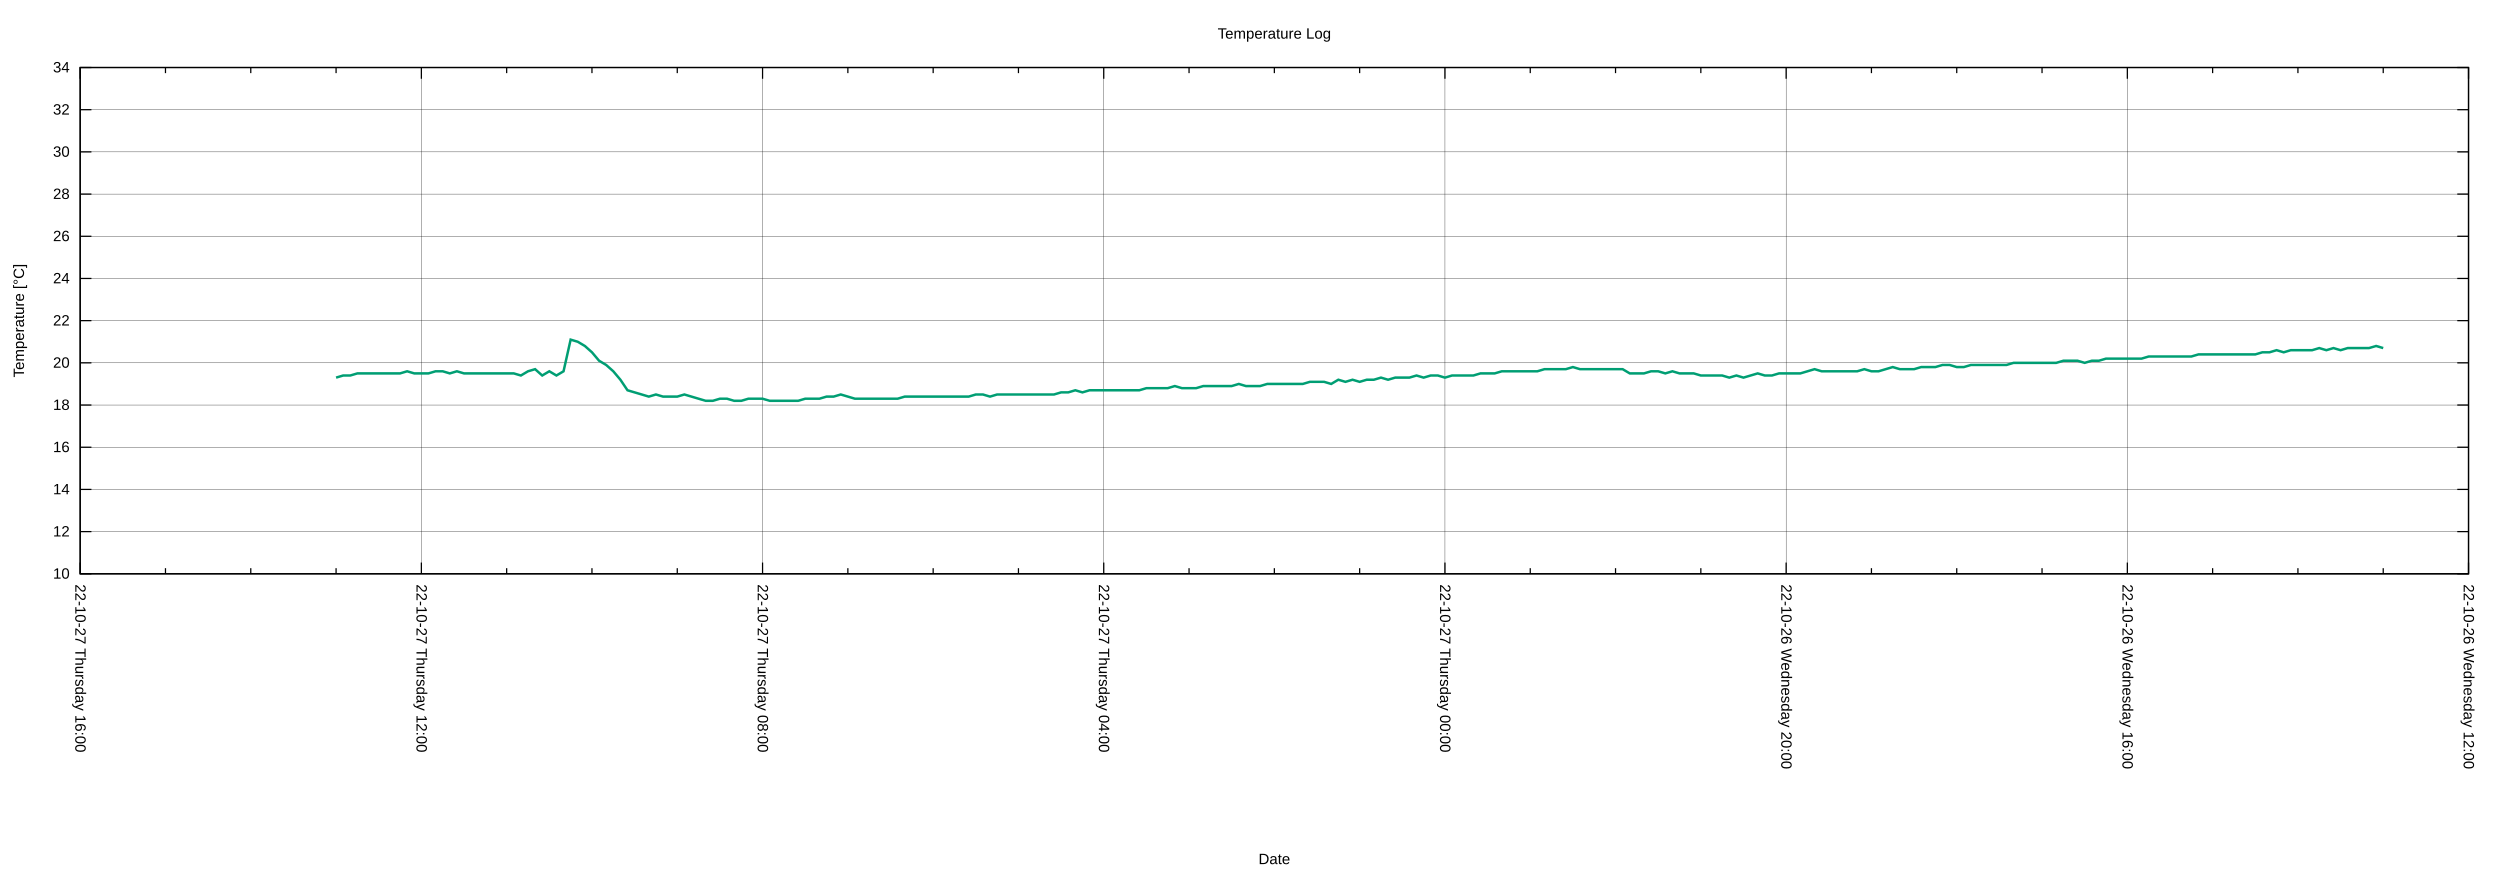
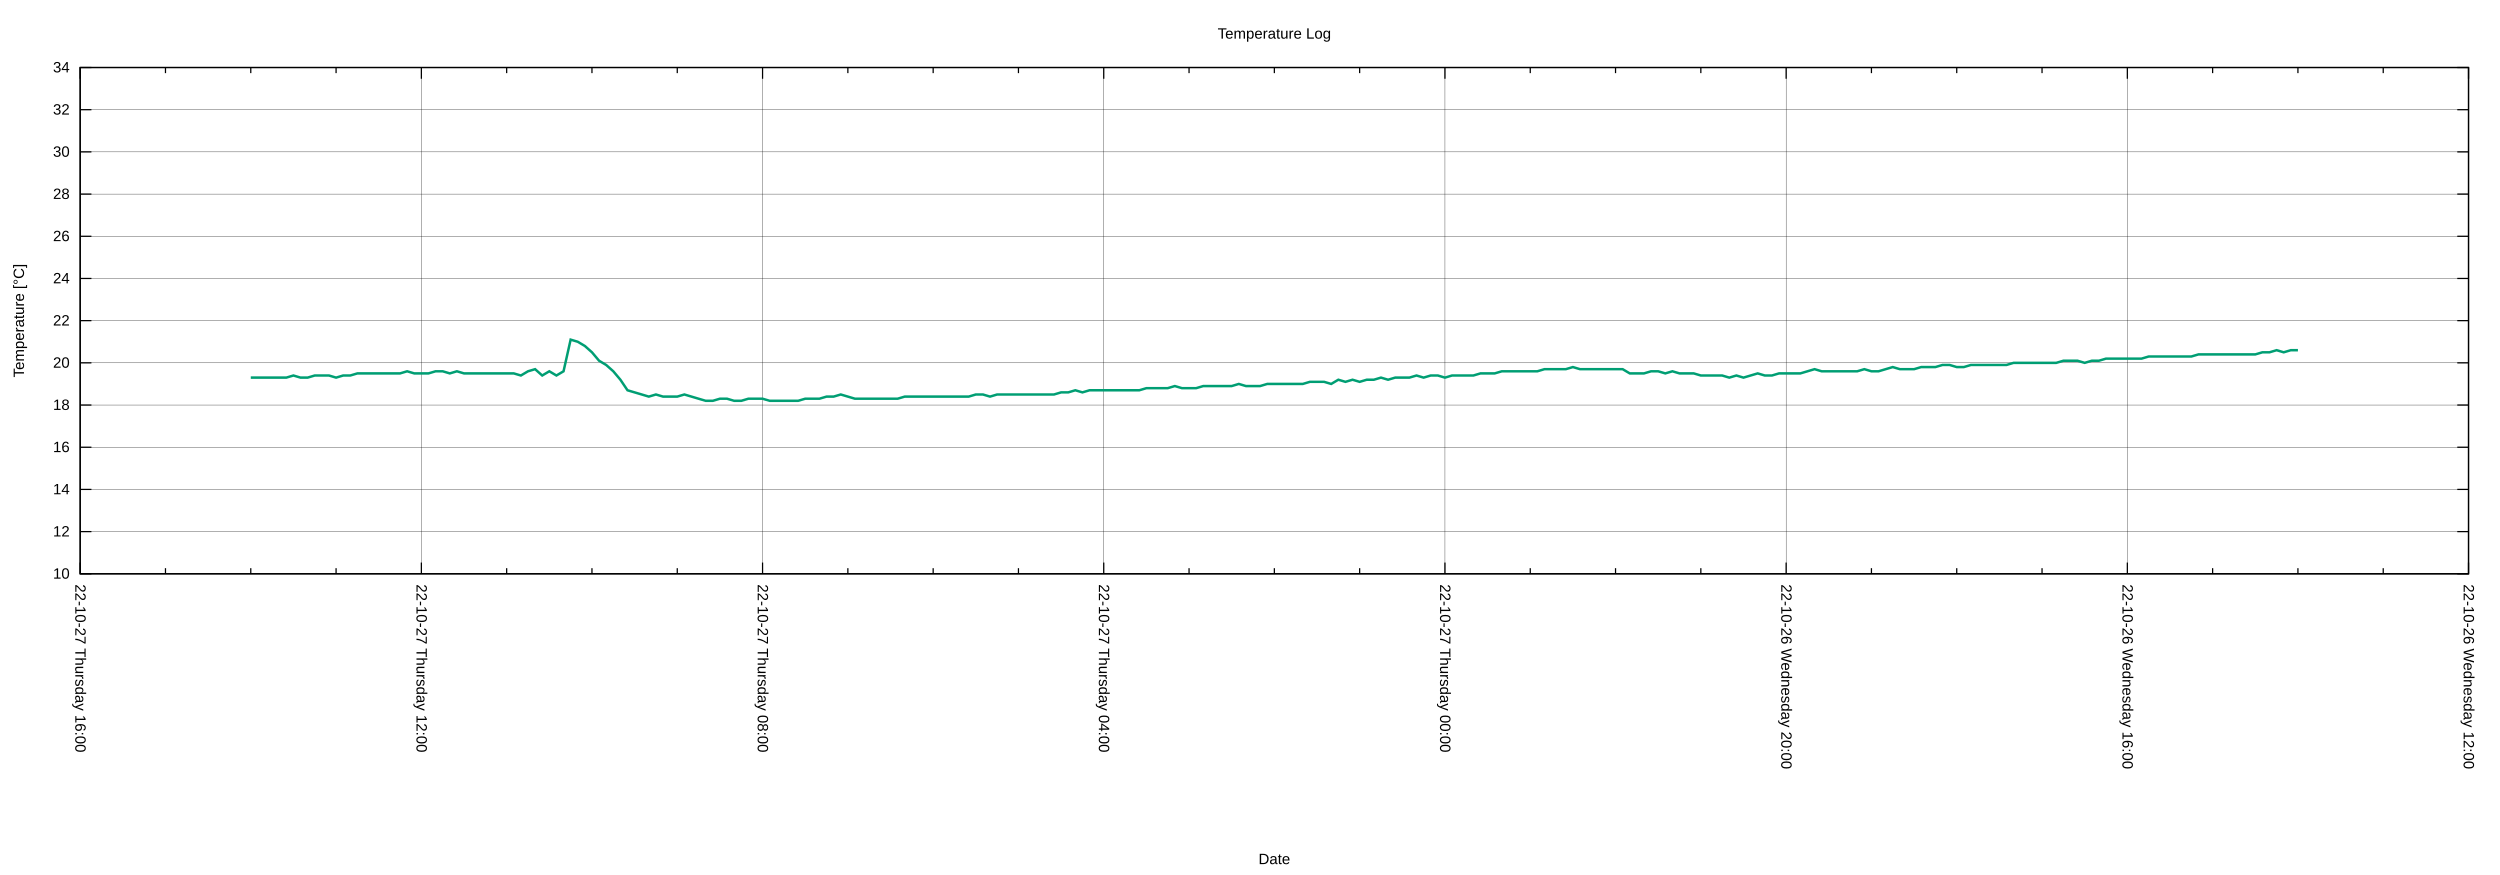
<svg xmlns="http://www.w3.org/2000/svg" xmlns:xlink="http://www.w3.org/1999/xlink" width="2000" height="700" viewBox="0 0 2000 700">
  <g id="gnuplot_canvas">
    <rect x="0" y="0" width="2000" height="700" fill="none" />
    <defs>
      <circle id="gpDot" r="0.5" stroke-width="0.5" stroke="currentColor" />
      <path id="gpPt0" stroke-width="0.222" stroke="currentColor" d="M-1,0 h2 M0,-1 v2" />
      <path id="gpPt1" stroke-width="0.222" stroke="currentColor" d="M-1,-1 L1,1 M1,-1 L-1,1" />
      <path id="gpPt2" stroke-width="0.222" stroke="currentColor" d="M-1,0 L1,0 M0,-1 L0,1 M-1,-1 L1,1 M-1,1 L1,-1" />
      <rect id="gpPt3" stroke-width="0.222" stroke="currentColor" x="-1" y="-1" width="2" height="2" />
      <rect id="gpPt4" stroke-width="0.222" stroke="currentColor" fill="currentColor" x="-1" y="-1" width="2" height="2" />
      <circle id="gpPt5" stroke-width="0.222" stroke="currentColor" cx="0" cy="0" r="1" />
      <use xlink:href="#gpPt5" id="gpPt6" fill="currentColor" stroke="none" />
      <path id="gpPt7" stroke-width="0.222" stroke="currentColor" d="M0,-1.33 L-1.33,0.67 L1.33,0.67 z" />
      <use xlink:href="#gpPt7" id="gpPt8" fill="currentColor" stroke="none" />
      <use xlink:href="#gpPt7" id="gpPt9" stroke="currentColor" transform="rotate(180)" />
      <use xlink:href="#gpPt9" id="gpPt10" fill="currentColor" stroke="none" />
      <use xlink:href="#gpPt3" id="gpPt11" stroke="currentColor" transform="rotate(45)" />
      <use xlink:href="#gpPt11" id="gpPt12" fill="currentColor" stroke="none" />
      <path id="gpPt13" stroke-width="0.222" stroke="currentColor" d="M0,1.330 L1.265,0.411 L0.782,-1.067 L-0.782,-1.076 L-1.265,0.411 z" />
      <use xlink:href="#gpPt13" id="gpPt14" fill="currentColor" stroke="none" />
      <filter id="textbox" filterUnits="objectBoundingBox" x="0" y="0" height="1" width="1">
        <feFlood flood-color="white" flood-opacity="1" result="bgnd" />
        <feComposite in="SourceGraphic" in2="bgnd" operator="atop" />
      </filter>
      <filter id="greybox" filterUnits="objectBoundingBox" x="0" y="0" height="1" width="1">
        <feFlood flood-color="lightgrey" flood-opacity="1" result="grey" />
        <feComposite in="SourceGraphic" in2="grey" operator="atop" />
      </filter>
    </defs>
    <g fill="none" color="white" stroke="currentColor" stroke-width="1.00" stroke-linecap="butt" stroke-linejoin="miter">
</g>
    <g fill="none" color="black" stroke="currentColor" stroke-width="1.00" stroke-linecap="butt" stroke-linejoin="miter">
</g>
    <g fill="none" color="black" stroke="black" stroke-width="0.25" stroke-linecap="butt" stroke-linejoin="miter">
</g>
    <g fill="none" color="black" stroke="currentColor" stroke-width="0.25" stroke-linecap="butt" stroke-linejoin="miter">
      <path stroke="black" class="gridline" d="M64.14,459.04 L1974.82,459.04  " />
    </g>
    <g fill="none" color="black" stroke="black" stroke-width="1.00" stroke-linecap="butt" stroke-linejoin="miter">
</g>
    <g fill="none" color="black" stroke="currentColor" stroke-width="1.00" stroke-linecap="butt" stroke-linejoin="miter">
      <path stroke="black" d="M64.14,459.04 L73.14,459.04 M1974.82,459.04 L1965.82,459.04  " />
      <g transform="translate(55.75,462.94)" stroke="none" fill="black" font-family="Arial" font-size="12.00" text-anchor="end">
        <text>
          <tspan font-family="Arial"> 10</tspan>
        </text>
      </g>
    </g>
    <g fill="none" color="black" stroke="currentColor" stroke-width="1.00" stroke-linecap="butt" stroke-linejoin="miter">
</g>
    <g fill="none" color="black" stroke="black" stroke-width="0.25" stroke-linecap="butt" stroke-linejoin="miter">
</g>
    <g fill="none" color="black" stroke="currentColor" stroke-width="0.25" stroke-linecap="butt" stroke-linejoin="miter">
      <path stroke="black" class="gridline" d="M64.14,425.29 L1974.82,425.29  " />
    </g>
    <g fill="none" color="black" stroke="black" stroke-width="1.00" stroke-linecap="butt" stroke-linejoin="miter">
</g>
    <g fill="none" color="black" stroke="currentColor" stroke-width="1.00" stroke-linecap="butt" stroke-linejoin="miter">
      <path stroke="black" d="M64.14,425.29 L73.14,425.29 M1974.82,425.29 L1965.82,425.29  " />
      <g transform="translate(55.75,429.19)" stroke="none" fill="black" font-family="Arial" font-size="12.00" text-anchor="end">
        <text>
          <tspan font-family="Arial"> 12</tspan>
        </text>
      </g>
    </g>
    <g fill="none" color="black" stroke="currentColor" stroke-width="1.00" stroke-linecap="butt" stroke-linejoin="miter">
</g>
    <g fill="none" color="black" stroke="black" stroke-width="0.25" stroke-linecap="butt" stroke-linejoin="miter">
</g>
    <g fill="none" color="black" stroke="currentColor" stroke-width="0.25" stroke-linecap="butt" stroke-linejoin="miter">
      <path stroke="black" class="gridline" d="M64.14,391.53 L1974.82,391.53  " />
    </g>
    <g fill="none" color="black" stroke="black" stroke-width="1.00" stroke-linecap="butt" stroke-linejoin="miter">
</g>
    <g fill="none" color="black" stroke="currentColor" stroke-width="1.00" stroke-linecap="butt" stroke-linejoin="miter">
      <path stroke="black" d="M64.14,391.53 L73.14,391.53 M1974.82,391.53 L1965.82,391.53  " />
      <g transform="translate(55.75,395.43)" stroke="none" fill="black" font-family="Arial" font-size="12.00" text-anchor="end">
        <text>
          <tspan font-family="Arial"> 14</tspan>
        </text>
      </g>
    </g>
    <g fill="none" color="black" stroke="currentColor" stroke-width="1.00" stroke-linecap="butt" stroke-linejoin="miter">
</g>
    <g fill="none" color="black" stroke="black" stroke-width="0.25" stroke-linecap="butt" stroke-linejoin="miter">
</g>
    <g fill="none" color="black" stroke="currentColor" stroke-width="0.25" stroke-linecap="butt" stroke-linejoin="miter">
      <path stroke="black" class="gridline" d="M64.14,357.78 L1974.82,357.78  " />
    </g>
    <g fill="none" color="black" stroke="black" stroke-width="1.00" stroke-linecap="butt" stroke-linejoin="miter">
</g>
    <g fill="none" color="black" stroke="currentColor" stroke-width="1.00" stroke-linecap="butt" stroke-linejoin="miter">
      <path stroke="black" d="M64.14,357.78 L73.14,357.78 M1974.82,357.78 L1965.82,357.78  " />
      <g transform="translate(55.75,361.68)" stroke="none" fill="black" font-family="Arial" font-size="12.00" text-anchor="end">
        <text>
          <tspan font-family="Arial"> 16</tspan>
        </text>
      </g>
    </g>
    <g fill="none" color="black" stroke="currentColor" stroke-width="1.00" stroke-linecap="butt" stroke-linejoin="miter">
</g>
    <g fill="none" color="black" stroke="black" stroke-width="0.25" stroke-linecap="butt" stroke-linejoin="miter">
</g>
    <g fill="none" color="black" stroke="currentColor" stroke-width="0.25" stroke-linecap="butt" stroke-linejoin="miter">
      <path stroke="black" class="gridline" d="M64.14,324.03 L1974.82,324.03  " />
    </g>
    <g fill="none" color="black" stroke="black" stroke-width="1.00" stroke-linecap="butt" stroke-linejoin="miter">
</g>
    <g fill="none" color="black" stroke="currentColor" stroke-width="1.00" stroke-linecap="butt" stroke-linejoin="miter">
      <path stroke="black" d="M64.14,324.03 L73.14,324.03 M1974.82,324.03 L1965.82,324.03  " />
      <g transform="translate(55.75,327.93)" stroke="none" fill="black" font-family="Arial" font-size="12.00" text-anchor="end">
        <text>
          <tspan font-family="Arial"> 18</tspan>
        </text>
      </g>
    </g>
    <g fill="none" color="black" stroke="currentColor" stroke-width="1.00" stroke-linecap="butt" stroke-linejoin="miter">
</g>
    <g fill="none" color="black" stroke="black" stroke-width="0.25" stroke-linecap="butt" stroke-linejoin="miter">
</g>
    <g fill="none" color="black" stroke="currentColor" stroke-width="0.25" stroke-linecap="butt" stroke-linejoin="miter">
      <path stroke="black" class="gridline" d="M64.14,290.28 L1974.82,290.28  " />
    </g>
    <g fill="none" color="black" stroke="black" stroke-width="1.00" stroke-linecap="butt" stroke-linejoin="miter">
</g>
    <g fill="none" color="black" stroke="currentColor" stroke-width="1.00" stroke-linecap="butt" stroke-linejoin="miter">
      <path stroke="black" d="M64.14,290.28 L73.14,290.28 M1974.82,290.28 L1965.82,290.28  " />
      <g transform="translate(55.75,294.18)" stroke="none" fill="black" font-family="Arial" font-size="12.00" text-anchor="end">
        <text>
          <tspan font-family="Arial"> 20</tspan>
        </text>
      </g>
    </g>
    <g fill="none" color="black" stroke="currentColor" stroke-width="1.00" stroke-linecap="butt" stroke-linejoin="miter">
</g>
    <g fill="none" color="black" stroke="black" stroke-width="0.25" stroke-linecap="butt" stroke-linejoin="miter">
</g>
    <g fill="none" color="black" stroke="currentColor" stroke-width="0.25" stroke-linecap="butt" stroke-linejoin="miter">
      <path stroke="black" class="gridline" d="M64.14,256.52 L1974.82,256.52  " />
    </g>
    <g fill="none" color="black" stroke="black" stroke-width="1.00" stroke-linecap="butt" stroke-linejoin="miter">
</g>
    <g fill="none" color="black" stroke="currentColor" stroke-width="1.00" stroke-linecap="butt" stroke-linejoin="miter">
      <path stroke="black" d="M64.14,256.52 L73.14,256.52 M1974.82,256.52 L1965.82,256.52  " />
      <g transform="translate(55.75,260.42)" stroke="none" fill="black" font-family="Arial" font-size="12.00" text-anchor="end">
        <text>
          <tspan font-family="Arial"> 22</tspan>
        </text>
      </g>
    </g>
    <g fill="none" color="black" stroke="currentColor" stroke-width="1.00" stroke-linecap="butt" stroke-linejoin="miter">
</g>
    <g fill="none" color="black" stroke="black" stroke-width="0.25" stroke-linecap="butt" stroke-linejoin="miter">
</g>
    <g fill="none" color="black" stroke="currentColor" stroke-width="0.25" stroke-linecap="butt" stroke-linejoin="miter">
      <path stroke="black" class="gridline" d="M64.14,222.77 L1974.82,222.77  " />
    </g>
    <g fill="none" color="black" stroke="black" stroke-width="1.00" stroke-linecap="butt" stroke-linejoin="miter">
</g>
    <g fill="none" color="black" stroke="currentColor" stroke-width="1.00" stroke-linecap="butt" stroke-linejoin="miter">
      <path stroke="black" d="M64.14,222.77 L73.14,222.77 M1974.82,222.77 L1965.82,222.77  " />
      <g transform="translate(55.75,226.67)" stroke="none" fill="black" font-family="Arial" font-size="12.00" text-anchor="end">
        <text>
          <tspan font-family="Arial"> 24</tspan>
        </text>
      </g>
    </g>
    <g fill="none" color="black" stroke="currentColor" stroke-width="1.00" stroke-linecap="butt" stroke-linejoin="miter">
</g>
    <g fill="none" color="black" stroke="black" stroke-width="0.25" stroke-linecap="butt" stroke-linejoin="miter">
</g>
    <g fill="none" color="black" stroke="currentColor" stroke-width="0.25" stroke-linecap="butt" stroke-linejoin="miter">
      <path stroke="black" class="gridline" d="M64.14,189.02 L1974.82,189.02  " />
    </g>
    <g fill="none" color="black" stroke="black" stroke-width="1.00" stroke-linecap="butt" stroke-linejoin="miter">
</g>
    <g fill="none" color="black" stroke="currentColor" stroke-width="1.00" stroke-linecap="butt" stroke-linejoin="miter">
      <path stroke="black" d="M64.14,189.02 L73.14,189.02 M1974.82,189.02 L1965.82,189.02  " />
      <g transform="translate(55.75,192.92)" stroke="none" fill="black" font-family="Arial" font-size="12.00" text-anchor="end">
        <text>
          <tspan font-family="Arial"> 26</tspan>
        </text>
      </g>
    </g>
    <g fill="none" color="black" stroke="currentColor" stroke-width="1.00" stroke-linecap="butt" stroke-linejoin="miter">
</g>
    <g fill="none" color="black" stroke="black" stroke-width="0.25" stroke-linecap="butt" stroke-linejoin="miter">
</g>
    <g fill="none" color="black" stroke="currentColor" stroke-width="0.25" stroke-linecap="butt" stroke-linejoin="miter">
      <path stroke="black" class="gridline" d="M64.14,155.27 L1974.82,155.27  " />
    </g>
    <g fill="none" color="black" stroke="black" stroke-width="1.00" stroke-linecap="butt" stroke-linejoin="miter">
</g>
    <g fill="none" color="black" stroke="currentColor" stroke-width="1.00" stroke-linecap="butt" stroke-linejoin="miter">
      <path stroke="black" d="M64.14,155.27 L73.14,155.27 M1974.82,155.27 L1965.82,155.27  " />
      <g transform="translate(55.75,159.17)" stroke="none" fill="black" font-family="Arial" font-size="12.00" text-anchor="end">
        <text>
          <tspan font-family="Arial"> 28</tspan>
        </text>
      </g>
    </g>
    <g fill="none" color="black" stroke="currentColor" stroke-width="1.00" stroke-linecap="butt" stroke-linejoin="miter">
</g>
    <g fill="none" color="black" stroke="black" stroke-width="0.25" stroke-linecap="butt" stroke-linejoin="miter">
</g>
    <g fill="none" color="black" stroke="currentColor" stroke-width="0.25" stroke-linecap="butt" stroke-linejoin="miter">
      <path stroke="black" class="gridline" d="M64.14,121.51 L1974.82,121.51  " />
    </g>
    <g fill="none" color="black" stroke="black" stroke-width="1.00" stroke-linecap="butt" stroke-linejoin="miter">
</g>
    <g fill="none" color="black" stroke="currentColor" stroke-width="1.00" stroke-linecap="butt" stroke-linejoin="miter">
      <path stroke="black" d="M64.14,121.51 L73.14,121.51 M1974.82,121.51 L1965.82,121.51  " />
      <g transform="translate(55.75,125.41)" stroke="none" fill="black" font-family="Arial" font-size="12.00" text-anchor="end">
        <text>
          <tspan font-family="Arial"> 30</tspan>
        </text>
      </g>
    </g>
    <g fill="none" color="black" stroke="currentColor" stroke-width="1.00" stroke-linecap="butt" stroke-linejoin="miter">
</g>
    <g fill="none" color="black" stroke="black" stroke-width="0.25" stroke-linecap="butt" stroke-linejoin="miter">
</g>
    <g fill="none" color="black" stroke="currentColor" stroke-width="0.25" stroke-linecap="butt" stroke-linejoin="miter">
      <path stroke="black" class="gridline" d="M64.14,87.76 L1974.82,87.76  " />
    </g>
    <g fill="none" color="black" stroke="black" stroke-width="1.00" stroke-linecap="butt" stroke-linejoin="miter">
</g>
    <g fill="none" color="black" stroke="currentColor" stroke-width="1.00" stroke-linecap="butt" stroke-linejoin="miter">
      <path stroke="black" d="M64.14,87.76 L73.14,87.76 M1974.82,87.76 L1965.82,87.76  " />
      <g transform="translate(55.75,91.66)" stroke="none" fill="black" font-family="Arial" font-size="12.00" text-anchor="end">
        <text>
          <tspan font-family="Arial"> 32</tspan>
        </text>
      </g>
    </g>
    <g fill="none" color="black" stroke="currentColor" stroke-width="1.00" stroke-linecap="butt" stroke-linejoin="miter">
</g>
    <g fill="none" color="black" stroke="black" stroke-width="0.25" stroke-linecap="butt" stroke-linejoin="miter">
</g>
    <g fill="none" color="black" stroke="currentColor" stroke-width="0.25" stroke-linecap="butt" stroke-linejoin="miter">
      <path stroke="black" class="gridline" d="M64.14,54.01 L1974.82,54.01  " />
    </g>
    <g fill="none" color="black" stroke="black" stroke-width="1.00" stroke-linecap="butt" stroke-linejoin="miter">
</g>
    <g fill="none" color="black" stroke="currentColor" stroke-width="1.00" stroke-linecap="butt" stroke-linejoin="miter">
      <path stroke="black" d="M64.14,54.01 L73.14,54.01 M1974.82,54.01 L1965.82,54.01  " />
      <g transform="translate(55.75,57.91)" stroke="none" fill="black" font-family="Arial" font-size="12.00" text-anchor="end">
        <text>
          <tspan font-family="Arial"> 34</tspan>
        </text>
      </g>
    </g>
    <g fill="none" color="black" stroke="currentColor" stroke-width="1.00" stroke-linecap="butt" stroke-linejoin="miter">
</g>
    <g fill="none" color="black" stroke="black" stroke-width="0.25" stroke-linecap="butt" stroke-linejoin="miter">
</g>
    <g fill="none" color="black" stroke="currentColor" stroke-width="0.25" stroke-linecap="butt" stroke-linejoin="miter">
      <path stroke="black" class="gridline" d="M1974.82,459.04 L1974.82,54.01  " />
    </g>
    <g fill="none" color="black" stroke="black" stroke-width="1.00" stroke-linecap="butt" stroke-linejoin="miter">
</g>
    <g fill="none" color="black" stroke="currentColor" stroke-width="1.00" stroke-linecap="butt" stroke-linejoin="miter">
      <path stroke="black" d="M1974.82,459.04 L1974.82,450.04 M1974.82,54.01 L1974.82,63.01  " />
      <g transform="translate(1970.92,467.43) rotate(90)" stroke="none" fill="black" font-family="Arial" font-size="12.00" text-anchor="start">
        <text>
          <tspan font-family="Arial">22-10-26 Wednesday 12:00</tspan>
        </text>
      </g>
    </g>
    <g fill="none" color="black" stroke="currentColor" stroke-width="1.00" stroke-linecap="butt" stroke-linejoin="miter">
      <path stroke="black" d="M1906.58,459.04 L1906.58,454.54 M1906.58,54.01 L1906.58,58.51 M1838.34,459.04 L1838.34,454.54 M1838.34,54.01 L1838.34,58.51   M1770.10,459.04 L1770.10,454.54 M1770.10,54.01 L1770.10,58.51  " />
    </g>
    <g fill="none" color="black" stroke="black" stroke-width="0.25" stroke-linecap="butt" stroke-linejoin="miter">
</g>
    <g fill="none" color="black" stroke="currentColor" stroke-width="0.25" stroke-linecap="butt" stroke-linejoin="miter">
      <path stroke="black" class="gridline" d="M1701.87,459.04 L1701.87,54.01  " />
    </g>
    <g fill="none" color="black" stroke="black" stroke-width="1.00" stroke-linecap="butt" stroke-linejoin="miter">
</g>
    <g fill="none" color="black" stroke="currentColor" stroke-width="1.00" stroke-linecap="butt" stroke-linejoin="miter">
      <path stroke="black" d="M1701.87,459.04 L1701.87,450.04 M1701.87,54.01 L1701.87,63.01  " />
      <g transform="translate(1697.97,467.43) rotate(90)" stroke="none" fill="black" font-family="Arial" font-size="12.00" text-anchor="start">
        <text>
          <tspan font-family="Arial">22-10-26 Wednesday 16:00</tspan>
        </text>
      </g>
    </g>
    <g fill="none" color="black" stroke="currentColor" stroke-width="1.00" stroke-linecap="butt" stroke-linejoin="miter">
      <path stroke="black" d="M1633.63,459.04 L1633.63,454.54 M1633.63,54.01 L1633.63,58.51 M1565.39,459.04 L1565.39,454.54 M1565.39,54.01 L1565.39,58.51   M1497.15,459.04 L1497.15,454.54 M1497.15,54.01 L1497.15,58.51  " />
    </g>
    <g fill="none" color="black" stroke="black" stroke-width="0.25" stroke-linecap="butt" stroke-linejoin="miter">
</g>
    <g fill="none" color="black" stroke="currentColor" stroke-width="0.25" stroke-linecap="butt" stroke-linejoin="miter">
      <path stroke="black" class="gridline" d="M1428.91,459.04 L1428.91,54.01  " />
    </g>
    <g fill="none" color="black" stroke="black" stroke-width="1.00" stroke-linecap="butt" stroke-linejoin="miter">
</g>
    <g fill="none" color="black" stroke="currentColor" stroke-width="1.00" stroke-linecap="butt" stroke-linejoin="miter">
      <path stroke="black" d="M1428.91,459.04 L1428.91,450.04 M1428.91,54.01 L1428.91,63.01  " />
      <g transform="translate(1425.01,467.43) rotate(90)" stroke="none" fill="black" font-family="Arial" font-size="12.00" text-anchor="start">
        <text>
          <tspan font-family="Arial">22-10-26 Wednesday 20:00</tspan>
        </text>
      </g>
    </g>
    <g fill="none" color="black" stroke="currentColor" stroke-width="1.00" stroke-linecap="butt" stroke-linejoin="miter">
      <path stroke="black" d="M1360.67,459.04 L1360.67,454.54 M1360.67,54.01 L1360.67,58.51 M1292.43,459.04 L1292.43,454.54 M1292.43,54.01 L1292.43,58.51   M1224.20,459.04 L1224.20,454.54 M1224.20,54.01 L1224.20,58.51  " />
    </g>
    <g fill="none" color="black" stroke="black" stroke-width="0.25" stroke-linecap="butt" stroke-linejoin="miter">
</g>
    <g fill="none" color="black" stroke="currentColor" stroke-width="0.25" stroke-linecap="butt" stroke-linejoin="miter">
      <path stroke="black" class="gridline" d="M1155.96,459.04 L1155.96,54.01  " />
    </g>
    <g fill="none" color="black" stroke="black" stroke-width="1.00" stroke-linecap="butt" stroke-linejoin="miter">
</g>
    <g fill="none" color="black" stroke="currentColor" stroke-width="1.00" stroke-linecap="butt" stroke-linejoin="miter">
      <path stroke="black" d="M1155.96,459.04 L1155.96,450.04 M1155.96,54.01 L1155.96,63.01  " />
      <g transform="translate(1152.06,467.43) rotate(90)" stroke="none" fill="black" font-family="Arial" font-size="12.00" text-anchor="start">
        <text>
          <tspan font-family="Arial">22-10-27 Thursday 00:00</tspan>
        </text>
      </g>
    </g>
    <g fill="none" color="black" stroke="currentColor" stroke-width="1.00" stroke-linecap="butt" stroke-linejoin="miter">
      <path stroke="black" d="M1087.72,459.04 L1087.72,454.54 M1087.72,54.01 L1087.72,58.51 M1019.48,459.04 L1019.48,454.54 M1019.48,54.01 L1019.48,58.51   M951.24,459.04 L951.24,454.54 M951.24,54.01 L951.24,58.51  " />
    </g>
    <g fill="none" color="black" stroke="black" stroke-width="0.25" stroke-linecap="butt" stroke-linejoin="miter">
</g>
    <g fill="none" color="black" stroke="currentColor" stroke-width="0.25" stroke-linecap="butt" stroke-linejoin="miter">
      <path stroke="black" class="gridline" d="M883.00,459.04 L883.00,54.01  " />
    </g>
    <g fill="none" color="black" stroke="black" stroke-width="1.00" stroke-linecap="butt" stroke-linejoin="miter">
</g>
    <g fill="none" color="black" stroke="currentColor" stroke-width="1.00" stroke-linecap="butt" stroke-linejoin="miter">
      <path stroke="black" d="M883.00,459.04 L883.00,450.04 M883.00,54.01 L883.00,63.01  " />
      <g transform="translate(879.10,467.43) rotate(90)" stroke="none" fill="black" font-family="Arial" font-size="12.00" text-anchor="start">
        <text>
          <tspan font-family="Arial">22-10-27 Thursday 04:00</tspan>
        </text>
      </g>
    </g>
    <g fill="none" color="black" stroke="currentColor" stroke-width="1.00" stroke-linecap="butt" stroke-linejoin="miter">
      <path stroke="black" d="M814.76,459.04 L814.76,454.54 M814.76,54.01 L814.76,58.51 M746.53,459.04 L746.53,454.54 M746.53,54.01 L746.53,58.51   M678.29,459.04 L678.29,454.54 M678.29,54.01 L678.29,58.51  " />
    </g>
    <g fill="none" color="black" stroke="black" stroke-width="0.25" stroke-linecap="butt" stroke-linejoin="miter">
</g>
    <g fill="none" color="black" stroke="currentColor" stroke-width="0.25" stroke-linecap="butt" stroke-linejoin="miter">
      <path stroke="black" class="gridline" d="M610.05,459.04 L610.05,54.01  " />
    </g>
    <g fill="none" color="black" stroke="black" stroke-width="1.00" stroke-linecap="butt" stroke-linejoin="miter">
</g>
    <g fill="none" color="black" stroke="currentColor" stroke-width="1.00" stroke-linecap="butt" stroke-linejoin="miter">
      <path stroke="black" d="M610.05,459.04 L610.05,450.04 M610.05,54.01 L610.05,63.01  " />
      <g transform="translate(606.15,467.43) rotate(90)" stroke="none" fill="black" font-family="Arial" font-size="12.00" text-anchor="start">
        <text>
          <tspan font-family="Arial">22-10-27 Thursday 08:00</tspan>
        </text>
      </g>
    </g>
    <g fill="none" color="black" stroke="currentColor" stroke-width="1.00" stroke-linecap="butt" stroke-linejoin="miter">
      <path stroke="black" d="M541.81,459.04 L541.81,454.54 M541.81,54.01 L541.81,58.51 M473.57,459.04 L473.57,454.54 M473.57,54.01 L473.57,58.51   M405.33,459.04 L405.33,454.54 M405.33,54.01 L405.33,58.51  " />
    </g>
    <g fill="none" color="black" stroke="black" stroke-width="0.25" stroke-linecap="butt" stroke-linejoin="miter">
</g>
    <g fill="none" color="black" stroke="currentColor" stroke-width="0.25" stroke-linecap="butt" stroke-linejoin="miter">
      <path stroke="black" class="gridline" d="M337.09,459.04 L337.09,54.01  " />
    </g>
    <g fill="none" color="black" stroke="black" stroke-width="1.00" stroke-linecap="butt" stroke-linejoin="miter">
</g>
    <g fill="none" color="black" stroke="currentColor" stroke-width="1.00" stroke-linecap="butt" stroke-linejoin="miter">
      <path stroke="black" d="M337.09,459.04 L337.09,450.04 M337.09,54.01 L337.09,63.01  " />
      <g transform="translate(333.19,467.43) rotate(90)" stroke="none" fill="black" font-family="Arial" font-size="12.00" text-anchor="start">
        <text>
          <tspan font-family="Arial">22-10-27 Thursday 12:00</tspan>
        </text>
      </g>
    </g>
    <g fill="none" color="black" stroke="currentColor" stroke-width="1.00" stroke-linecap="butt" stroke-linejoin="miter">
      <path stroke="black" d="M268.86,459.04 L268.86,454.54 M268.86,54.01 L268.86,58.51 M200.62,459.04 L200.62,454.54 M200.62,54.01 L200.62,58.51   M132.38,459.04 L132.38,454.54 M132.38,54.01 L132.38,58.51  " />
    </g>
    <g fill="none" color="black" stroke="black" stroke-width="0.25" stroke-linecap="butt" stroke-linejoin="miter">
</g>
    <g fill="none" color="black" stroke="currentColor" stroke-width="0.25" stroke-linecap="butt" stroke-linejoin="miter">
      <path stroke="black" class="gridline" d="M64.14,459.04 L64.14,54.01  " />
    </g>
    <g fill="none" color="black" stroke="black" stroke-width="1.00" stroke-linecap="butt" stroke-linejoin="miter">
</g>
    <g fill="none" color="black" stroke="currentColor" stroke-width="1.00" stroke-linecap="butt" stroke-linejoin="miter">
      <path stroke="black" d="M64.14,459.04 L64.14,450.04 M64.14,54.01 L64.14,63.01  " />
      <g transform="translate(60.24,467.43) rotate(90)" stroke="none" fill="black" font-family="Arial" font-size="12.00" text-anchor="start">
        <text>
          <tspan font-family="Arial">22-10-27 Thursday 16:00</tspan>
        </text>
      </g>
    </g>
    <g fill="none" color="black" stroke="currentColor" stroke-width="1.00" stroke-linecap="butt" stroke-linejoin="miter">
</g>
    <g fill="none" color="black" stroke="currentColor" stroke-width="1.00" stroke-linecap="butt" stroke-linejoin="miter">
      <path stroke="black" d="M64.14,54.01 L64.14,459.04 L1974.82,459.04 L1974.82,54.01 L64.14,54.01 Z  " />
    </g>
    <g fill="none" color="black" stroke="currentColor" stroke-width="1.00" stroke-linecap="butt" stroke-linejoin="miter">
      <g transform="translate(19.18,256.53) rotate(270)" stroke="none" fill="black" font-family="Arial" font-size="12.00" text-anchor="middle">
        <text>
          <tspan font-family="Arial">Temperature [°C]</tspan>
        </text>
      </g>
    </g>
    <g fill="none" color="black" stroke="currentColor" stroke-width="1.00" stroke-linecap="butt" stroke-linejoin="miter">
      <g transform="translate(1019.48,691.30)" stroke="none" fill="black" font-family="Arial" font-size="12.00" text-anchor="middle">
        <text>
          <tspan font-family="Arial">Date</tspan>
        </text>
      </g>
    </g>
    <g fill="none" color="black" stroke="currentColor" stroke-width="1.00" stroke-linecap="butt" stroke-linejoin="miter">
</g>
    <g id="gnuplot_plot_1">
      <g fill="none" color="white" stroke="currentColor" stroke-width="2.00" stroke-linecap="butt" stroke-linejoin="miter">
</g>
      <g fill="none" color="black" stroke="currentColor" stroke-width="2.00" stroke-linecap="butt" stroke-linejoin="miter">
-         <path stroke="rgb(  0, 158, 115)" d="M268.86,302.09 L274.54,300.40 L280.23,300.40 L285.92,298.72 L291.60,298.72 L297.29,298.72 L302.98,298.72 L308.66,298.72   L314.35,298.72 L320.03,298.72 L325.72,297.03 L331.41,298.72 L337.09,298.72 L342.78,298.72 L348.47,297.03 L354.15,297.03   L359.84,298.72 L365.53,297.03 L371.21,298.72 L376.90,298.72 L382.59,298.72 L388.27,298.72 L393.96,298.72 L399.65,298.72   L405.33,298.72 L411.02,298.72 L416.71,300.40 L422.39,297.03 L428.08,295.34 L433.77,300.40 L439.45,297.03 L445.14,300.40   L450.83,297.03 L456.51,271.71 L462.20,273.40 L467.88,276.78 L473.57,281.84 L479.26,288.59 L484.94,291.97 L490.63,297.03   L496.32,303.78 L502.00,312.22 L507.69,313.90 L513.38,315.59 L519.06,317.28 L524.75,315.59 L530.44,317.28 L536.12,317.28   L541.81,317.28 L547.50,315.59 L553.18,317.28 L558.87,318.97 L564.56,320.65 L570.24,320.65 L575.93,318.97 L581.62,318.97   L587.30,320.65 L592.99,320.65 L598.68,318.97 L604.36,318.97 L610.05,318.97 L615.74,320.65 L621.42,320.65 L627.11,320.65   L632.79,320.65 L638.48,320.65 L644.17,318.97 L649.85,318.97 L655.54,318.97 L661.23,317.28 L666.91,317.28 L672.60,315.59   L678.29,317.28 L683.97,318.97 L689.66,318.97 L695.35,318.97 L701.03,318.97 L706.72,318.97 L712.41,318.97 L718.09,318.97   L723.78,317.28 L729.47,317.28 L735.15,317.28 L740.84,317.28 L746.53,317.28 L752.21,317.28 L757.90,317.28 L763.59,317.28   L769.27,317.28 L774.96,317.28 L780.65,315.59 L786.33,315.59 L792.02,317.28 L797.70,315.59 L803.39,315.59 L809.08,315.59   L814.76,315.59 L820.45,315.59 L826.14,315.59 L831.82,315.59 L837.51,315.59 L843.20,315.59 L848.88,313.90 L854.57,313.90   L860.26,312.22 L865.94,313.90 L871.63,312.22 L877.32,312.22 L883.00,312.22 L888.69,312.22 L894.38,312.22 L900.06,312.22   L905.75,312.22 L911.44,312.22 L917.12,310.53 L922.81,310.53 L928.50,310.53 L934.18,310.53 L939.87,308.84 L945.55,310.53   L951.24,310.53 L956.93,310.53 L962.61,308.84 L968.30,308.84 L973.99,308.84 L979.67,308.84 L985.36,308.84 L991.05,307.15   L996.73,308.84 L1002.42,308.84 L1008.11,308.84 L1013.79,307.15 L1019.48,307.15 L1025.17,307.15 L1030.85,307.15 L1036.54,307.15   L1042.23,307.15 L1047.91,305.47 L1053.60,305.47 L1059.29,305.47 L1064.97,307.15 L1070.66,303.78 L1076.35,305.47 L1082.03,303.78   L1087.72,305.47 L1093.41,303.78 L1099.09,303.78 L1104.78,302.09 L1110.46,303.78 L1116.15,302.09 L1121.84,302.09 L1127.52,302.09   L1133.21,300.40 L1138.90,302.09 L1144.58,300.40 L1150.27,300.40 L1155.96,302.09 L1161.64,300.40 L1167.33,300.40 L1173.02,300.40   L1178.70,300.40 L1184.39,298.72 L1190.08,298.72 L1195.76,298.72 L1201.45,297.03 L1207.14,297.03 L1212.82,297.03 L1218.51,297.03   L1224.20,297.03 L1229.88,297.03 L1235.57,295.34 L1241.26,295.34 L1246.94,295.34 L1252.63,295.34 L1258.32,293.65 L1264.00,295.34   L1269.69,295.34 L1275.37,295.34 L1281.06,295.34 L1286.75,295.34 L1292.43,295.34 L1298.12,295.34 L1303.81,298.72 L1309.49,298.72   L1315.18,298.72 L1320.87,297.03 L1326.55,297.03 L1332.24,298.72 L1337.93,297.03 L1343.61,298.72 L1349.30,298.72 L1354.99,298.72   L1360.67,300.40 L1366.36,300.40 L1372.05,300.40 L1377.73,300.40 L1383.42,302.09 L1389.11,300.40 L1394.79,302.09 L1400.48,300.40   L1406.17,298.72 L1411.85,300.40 L1417.54,300.40 L1423.22,298.72 L1428.91,298.72 L1434.60,298.72 L1440.28,298.72 L1445.97,297.03   L1451.66,295.34 L1457.34,297.03 L1463.03,297.03 L1468.72,297.03 L1474.40,297.03 L1480.09,297.03 L1485.78,297.03 L1491.46,295.34   L1497.15,297.03 L1502.84,297.03 L1508.52,295.34 L1514.21,293.65 L1519.90,295.34 L1525.58,295.34 L1531.27,295.34 L1536.96,293.65   L1542.64,293.65 L1548.33,293.65 L1554.02,291.97 L1559.70,291.97 L1565.39,293.65 L1571.08,293.65 L1576.76,291.97 L1582.45,291.97   L1588.13,291.97 L1593.82,291.97 L1599.51,291.97 L1605.19,291.97 L1610.88,290.28 L1616.57,290.28 L1622.25,290.28 L1627.94,290.28   L1633.63,290.28 L1639.31,290.28 L1645.00,290.28 L1650.69,288.59 L1656.37,288.59 L1662.06,288.59 L1667.75,290.28 L1673.43,288.59   L1679.12,288.59 L1684.81,286.90 L1690.49,286.90 L1696.18,286.90 L1701.87,286.90 L1707.55,286.90 L1713.24,286.90 L1718.93,285.21   L1724.61,285.21 L1730.30,285.21 L1735.99,285.21 L1741.67,285.21 L1747.36,285.21 L1753.04,285.21 L1758.73,283.53 L1764.42,283.53   L1770.10,283.53 L1775.79,283.53 L1781.48,283.53 L1787.16,283.53 L1792.85,283.53 L1798.54,283.53 L1804.22,283.53 L1809.91,281.84   L1815.60,281.84 L1821.28,280.15 L1826.97,281.84 L1832.66,280.15 L1838.34,280.15 L1844.03,280.15 L1849.72,280.15 L1855.40,278.46   L1861.09,280.15 L1866.78,278.46 L1872.46,280.15 L1878.15,278.46 L1883.84,278.46 L1889.52,278.46 L1895.21,278.46 L1900.89,276.78   L1906.58,278.46  " />
+         <path stroke="rgb(  0, 158, 115)" d="M200.62,302.09 L206.30,302.09 L211.99,302.09 L217.68,302.09 L223.36,302.09 L229.05,302.09 L234.74,300.40 L240.42,302.09   L246.11,302.09 L251.80,300.40 L257.48,300.40 L263.17,300.40 L268.86,302.09 L274.54,300.40 L280.23,300.40 L285.92,298.72   L291.60,298.72 L297.29,298.72 L302.98,298.72 L308.66,298.72 L314.35,298.72 L320.03,298.72 L325.72,297.03 L331.41,298.72   L337.09,298.72 L342.78,298.72 L348.47,297.03 L354.15,297.03 L359.84,298.72 L365.53,297.03 L371.21,298.72 L376.90,298.72   L382.59,298.72 L388.27,298.72 L393.96,298.72 L399.65,298.72 L405.33,298.72 L411.02,298.72 L416.71,300.40 L422.39,297.03   L428.08,295.34 L433.77,300.40 L439.45,297.03 L445.14,300.40 L450.83,297.03 L456.51,271.71 L462.20,273.40 L467.88,276.78   L473.57,281.84 L479.26,288.59 L484.94,291.97 L490.63,297.03 L496.32,303.78 L502.00,312.22 L507.69,313.90 L513.38,315.59   L519.06,317.28 L524.75,315.59 L530.44,317.28 L536.12,317.28 L541.81,317.28 L547.50,315.59 L553.18,317.28 L558.87,318.97   L564.56,320.65 L570.24,320.65 L575.93,318.97 L581.62,318.97 L587.30,320.65 L592.99,320.65 L598.68,318.97 L604.36,318.97   L610.05,318.97 L615.74,320.65 L621.42,320.65 L627.11,320.65 L632.79,320.65 L638.48,320.65 L644.17,318.97 L649.85,318.97   L655.54,318.97 L661.23,317.28 L666.91,317.28 L672.60,315.59 L678.29,317.28 L683.97,318.97 L689.66,318.97 L695.35,318.97   L701.03,318.97 L706.72,318.97 L712.41,318.97 L718.09,318.97 L723.78,317.28 L729.47,317.28 L735.15,317.28 L740.84,317.28   L746.53,317.28 L752.21,317.28 L757.90,317.28 L763.59,317.28 L769.27,317.28 L774.96,317.28 L780.65,315.59 L786.33,315.59   L792.02,317.28 L797.70,315.59 L803.39,315.59 L809.08,315.59 L814.76,315.59 L820.45,315.59 L826.14,315.59 L831.82,315.59   L837.51,315.59 L843.20,315.59 L848.88,313.90 L854.57,313.90 L860.26,312.22 L865.94,313.90 L871.63,312.22 L877.32,312.22   L883.00,312.22 L888.69,312.22 L894.38,312.22 L900.06,312.22 L905.75,312.22 L911.44,312.22 L917.12,310.53 L922.81,310.53   L928.50,310.53 L934.18,310.53 L939.87,308.84 L945.55,310.53 L951.24,310.53 L956.93,310.53 L962.61,308.84 L968.30,308.84   L973.99,308.84 L979.67,308.84 L985.36,308.84 L991.05,307.15 L996.73,308.84 L1002.42,308.84 L1008.11,308.84 L1013.79,307.15   L1019.48,307.15 L1025.17,307.15 L1030.85,307.15 L1036.54,307.15 L1042.23,307.15 L1047.91,305.47 L1053.60,305.47 L1059.29,305.47   L1064.97,307.15 L1070.66,303.78 L1076.35,305.47 L1082.03,303.78 L1087.72,305.47 L1093.41,303.78 L1099.09,303.78 L1104.78,302.09   L1110.46,303.78 L1116.15,302.09 L1121.84,302.09 L1127.52,302.09 L1133.21,300.40 L1138.90,302.09 L1144.58,300.40 L1150.27,300.40   L1155.96,302.09 L1161.64,300.40 L1167.33,300.40 L1173.02,300.40 L1178.70,300.40 L1184.39,298.72 L1190.08,298.72 L1195.76,298.72   L1201.45,297.03 L1207.14,297.03 L1212.82,297.03 L1218.51,297.03 L1224.20,297.03 L1229.88,297.03 L1235.57,295.34 L1241.26,295.34   L1246.94,295.34 L1252.63,295.34 L1258.32,293.65 L1264.00,295.34 L1269.69,295.34 L1275.37,295.34 L1281.06,295.34 L1286.75,295.34   L1292.43,295.34 L1298.12,295.34 L1303.81,298.72 L1309.49,298.72 L1315.18,298.72 L1320.87,297.03 L1326.55,297.03 L1332.24,298.72   L1337.93,297.03 L1343.61,298.72 L1349.30,298.72 L1354.99,298.72 L1360.67,300.40 L1366.36,300.40 L1372.05,300.40 L1377.73,300.40   L1383.42,302.09 L1389.11,300.40 L1394.79,302.09 L1400.48,300.40 L1406.17,298.72 L1411.85,300.40 L1417.54,300.40 L1423.22,298.72   L1428.91,298.72 L1434.60,298.72 L1440.28,298.72 L1445.97,297.03 L1451.66,295.34 L1457.34,297.03 L1463.03,297.03 L1468.72,297.03   L1474.40,297.03 L1480.09,297.03 L1485.78,297.03 L1491.46,295.34 L1497.15,297.03 L1502.84,297.03 L1508.52,295.34 L1514.21,293.65   L1519.90,295.34 L1525.58,295.34 L1531.27,295.34 L1536.96,293.65 L1542.64,293.65 L1548.33,293.65 L1554.02,291.97 L1559.70,291.97   L1565.39,293.65 L1571.08,293.65 L1576.76,291.97 L1582.45,291.97 L1588.13,291.97 L1593.82,291.97 L1599.51,291.97 L1605.19,291.97   L1610.88,290.28 L1616.57,290.28 L1622.25,290.28 L1627.94,290.28 L1633.63,290.28 L1639.31,290.28 L1645.00,290.28 L1650.69,288.59   L1656.37,288.59 L1662.06,288.59 L1667.75,290.28 L1673.43,288.59 L1679.12,288.59 L1684.81,286.90 L1690.49,286.90 L1696.18,286.90   L1701.87,286.90 L1707.55,286.90 L1713.24,286.90 L1718.93,285.21 L1724.61,285.21 L1730.30,285.21 L1735.99,285.21 L1741.67,285.21   L1747.36,285.21 L1753.04,285.21 L1758.73,283.53 L1764.42,283.53 L1770.10,283.53 L1775.79,283.53 L1781.48,283.53 L1787.16,283.53   L1792.85,283.53 L1798.54,283.53 L1804.22,283.53 L1809.91,281.84 L1815.60,281.84 L1821.28,280.15 L1826.97,281.84 L1832.66,280.15   L1838.34,280.15  " />
      </g>
    </g>
    <g fill="none" color="black" stroke="currentColor" stroke-width="2.00" stroke-linecap="butt" stroke-linejoin="miter">
</g>
    <g fill="none" color="black" stroke="black" stroke-width="1.00" stroke-linecap="butt" stroke-linejoin="miter">
</g>
    <g fill="none" color="black" stroke="currentColor" stroke-width="1.00" stroke-linecap="butt" stroke-linejoin="miter">
      <path stroke="black" d="M64.14,54.01 L64.14,459.04 L1974.82,459.04 L1974.82,54.01 L64.14,54.01 Z  " />
    </g>
    <g fill="none" color="black" stroke="currentColor" stroke-width="1.00" stroke-linecap="butt" stroke-linejoin="miter">
      <g transform="translate(1019.48,30.91)" stroke="none" fill="black" font-family="Arial" font-size="12.00" text-anchor="middle">
        <text>
          <tspan font-family="Arial">Temperature Log</tspan>
        </text>
      </g>
    </g>
    <g fill="none" color="black" stroke="currentColor" stroke-width="1.00" stroke-linecap="butt" stroke-linejoin="miter">
</g>
  </g>
</svg>
